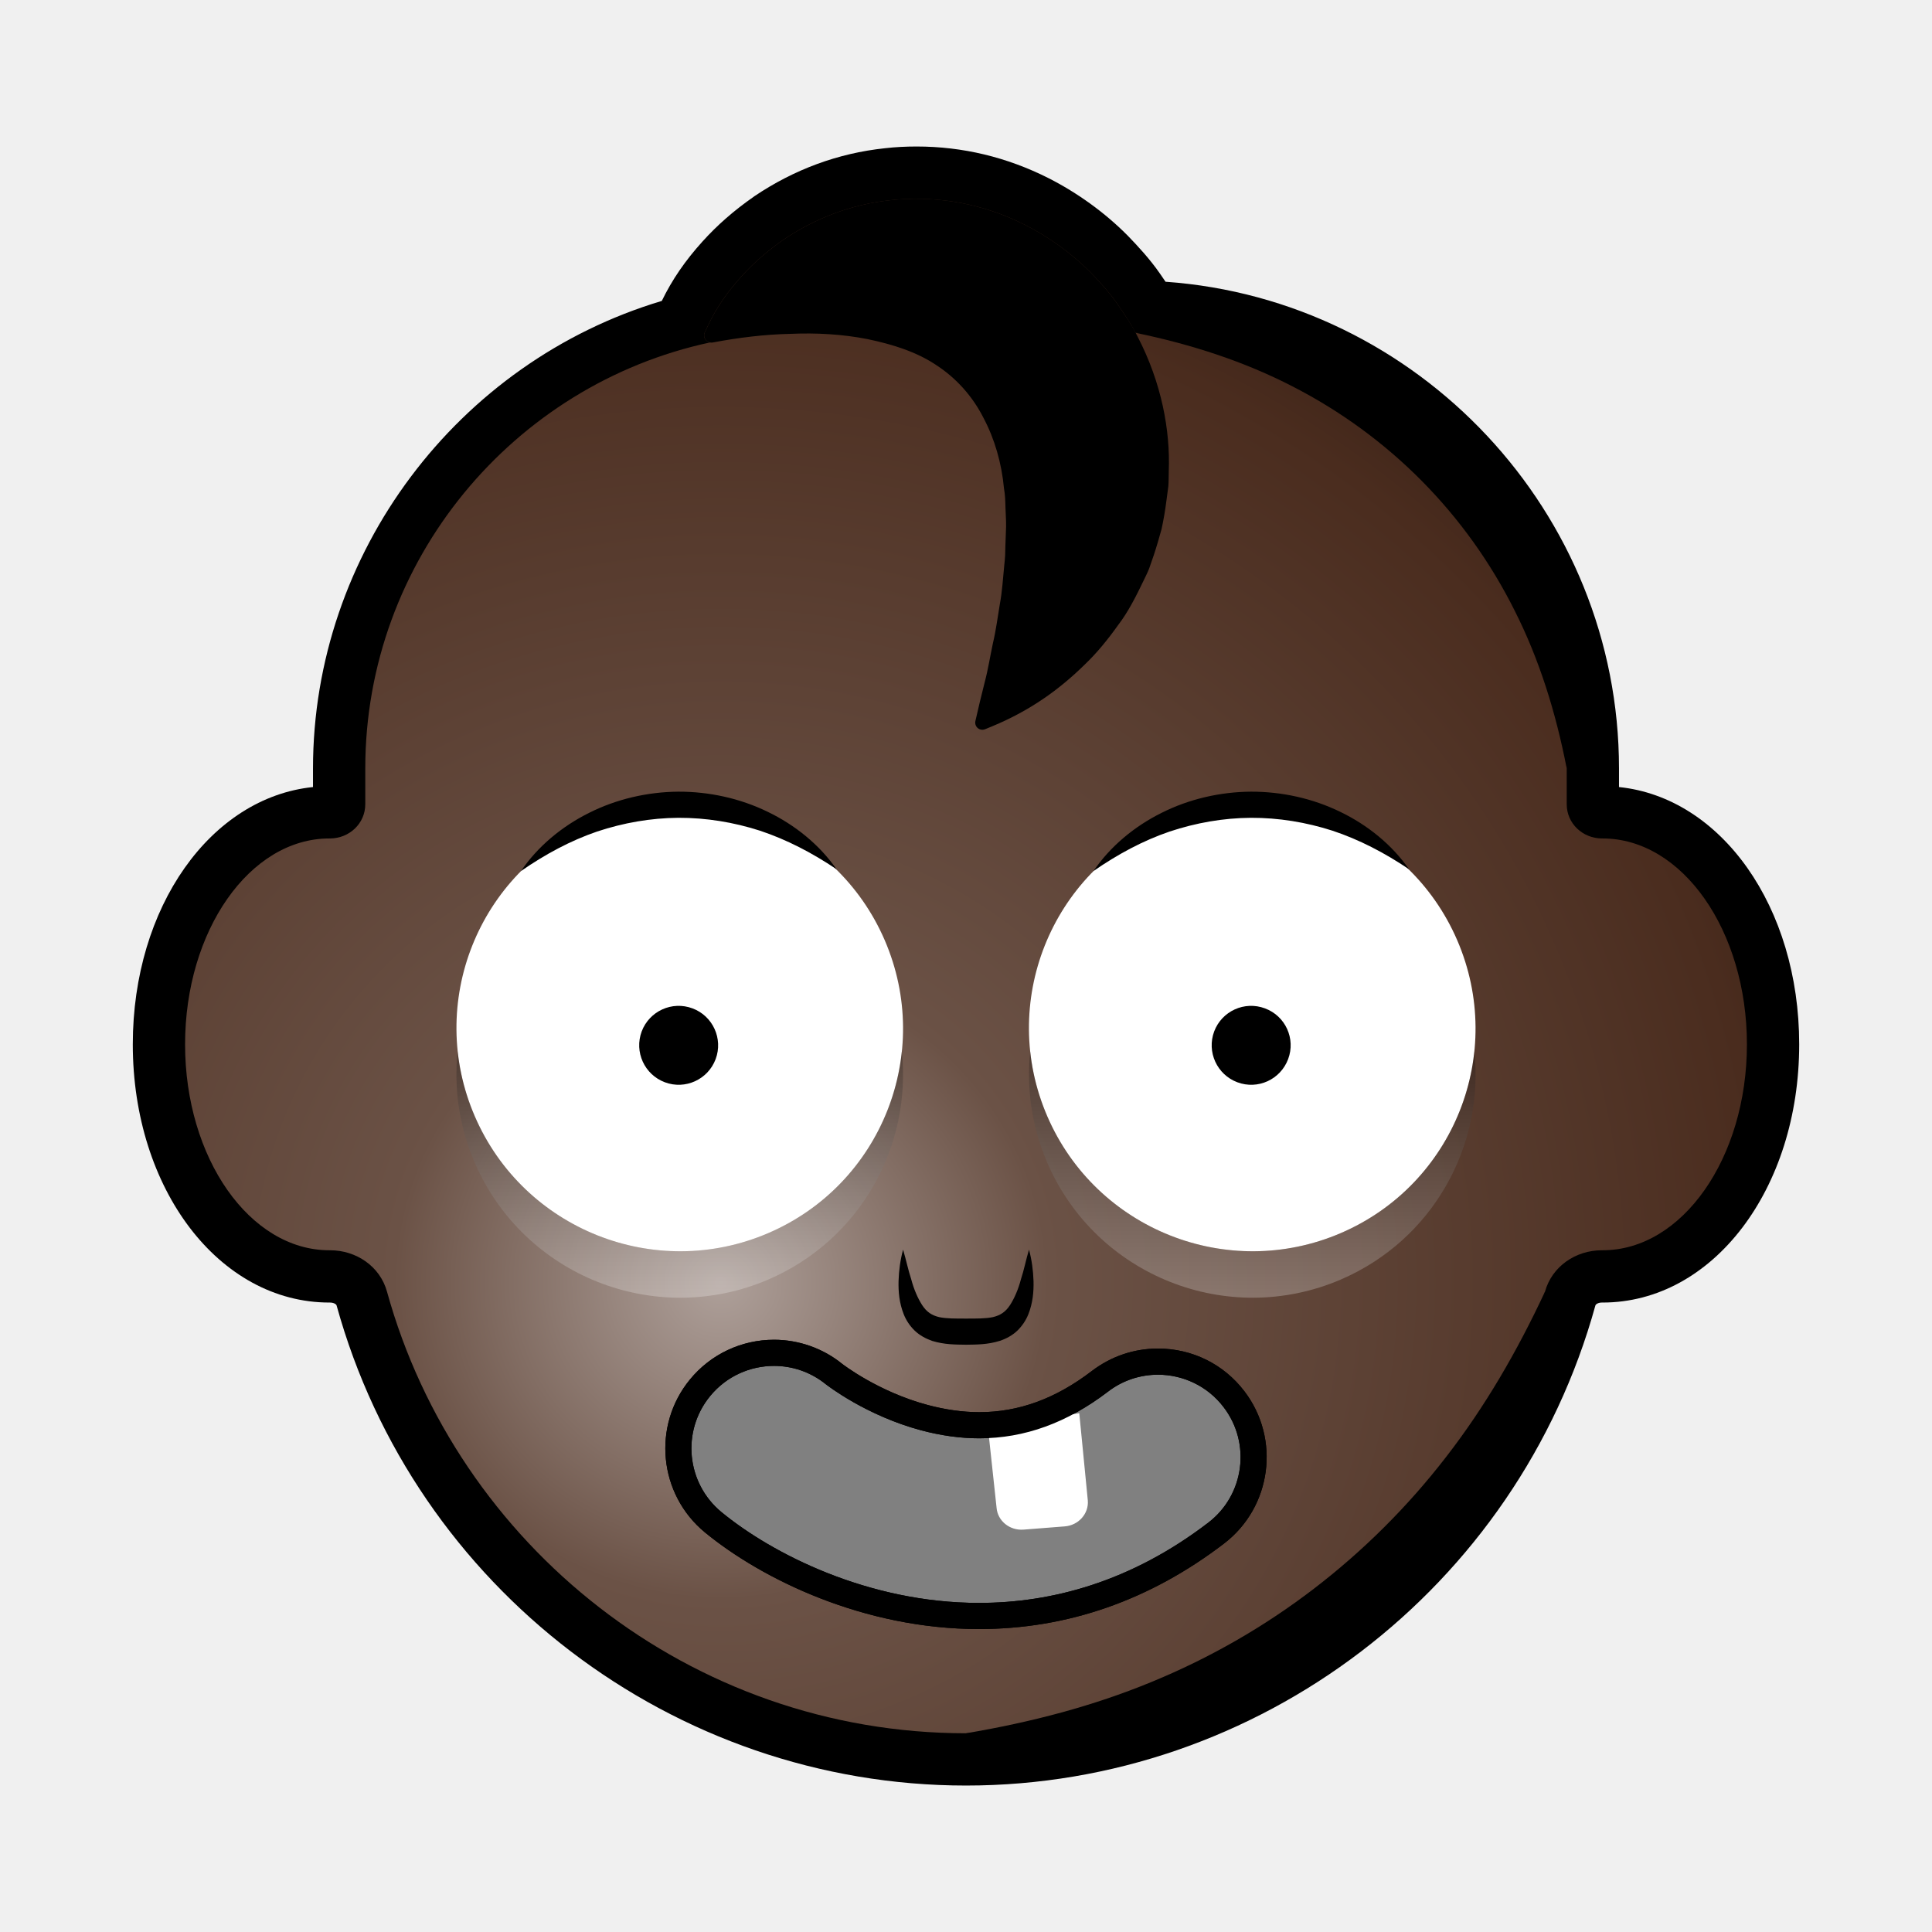
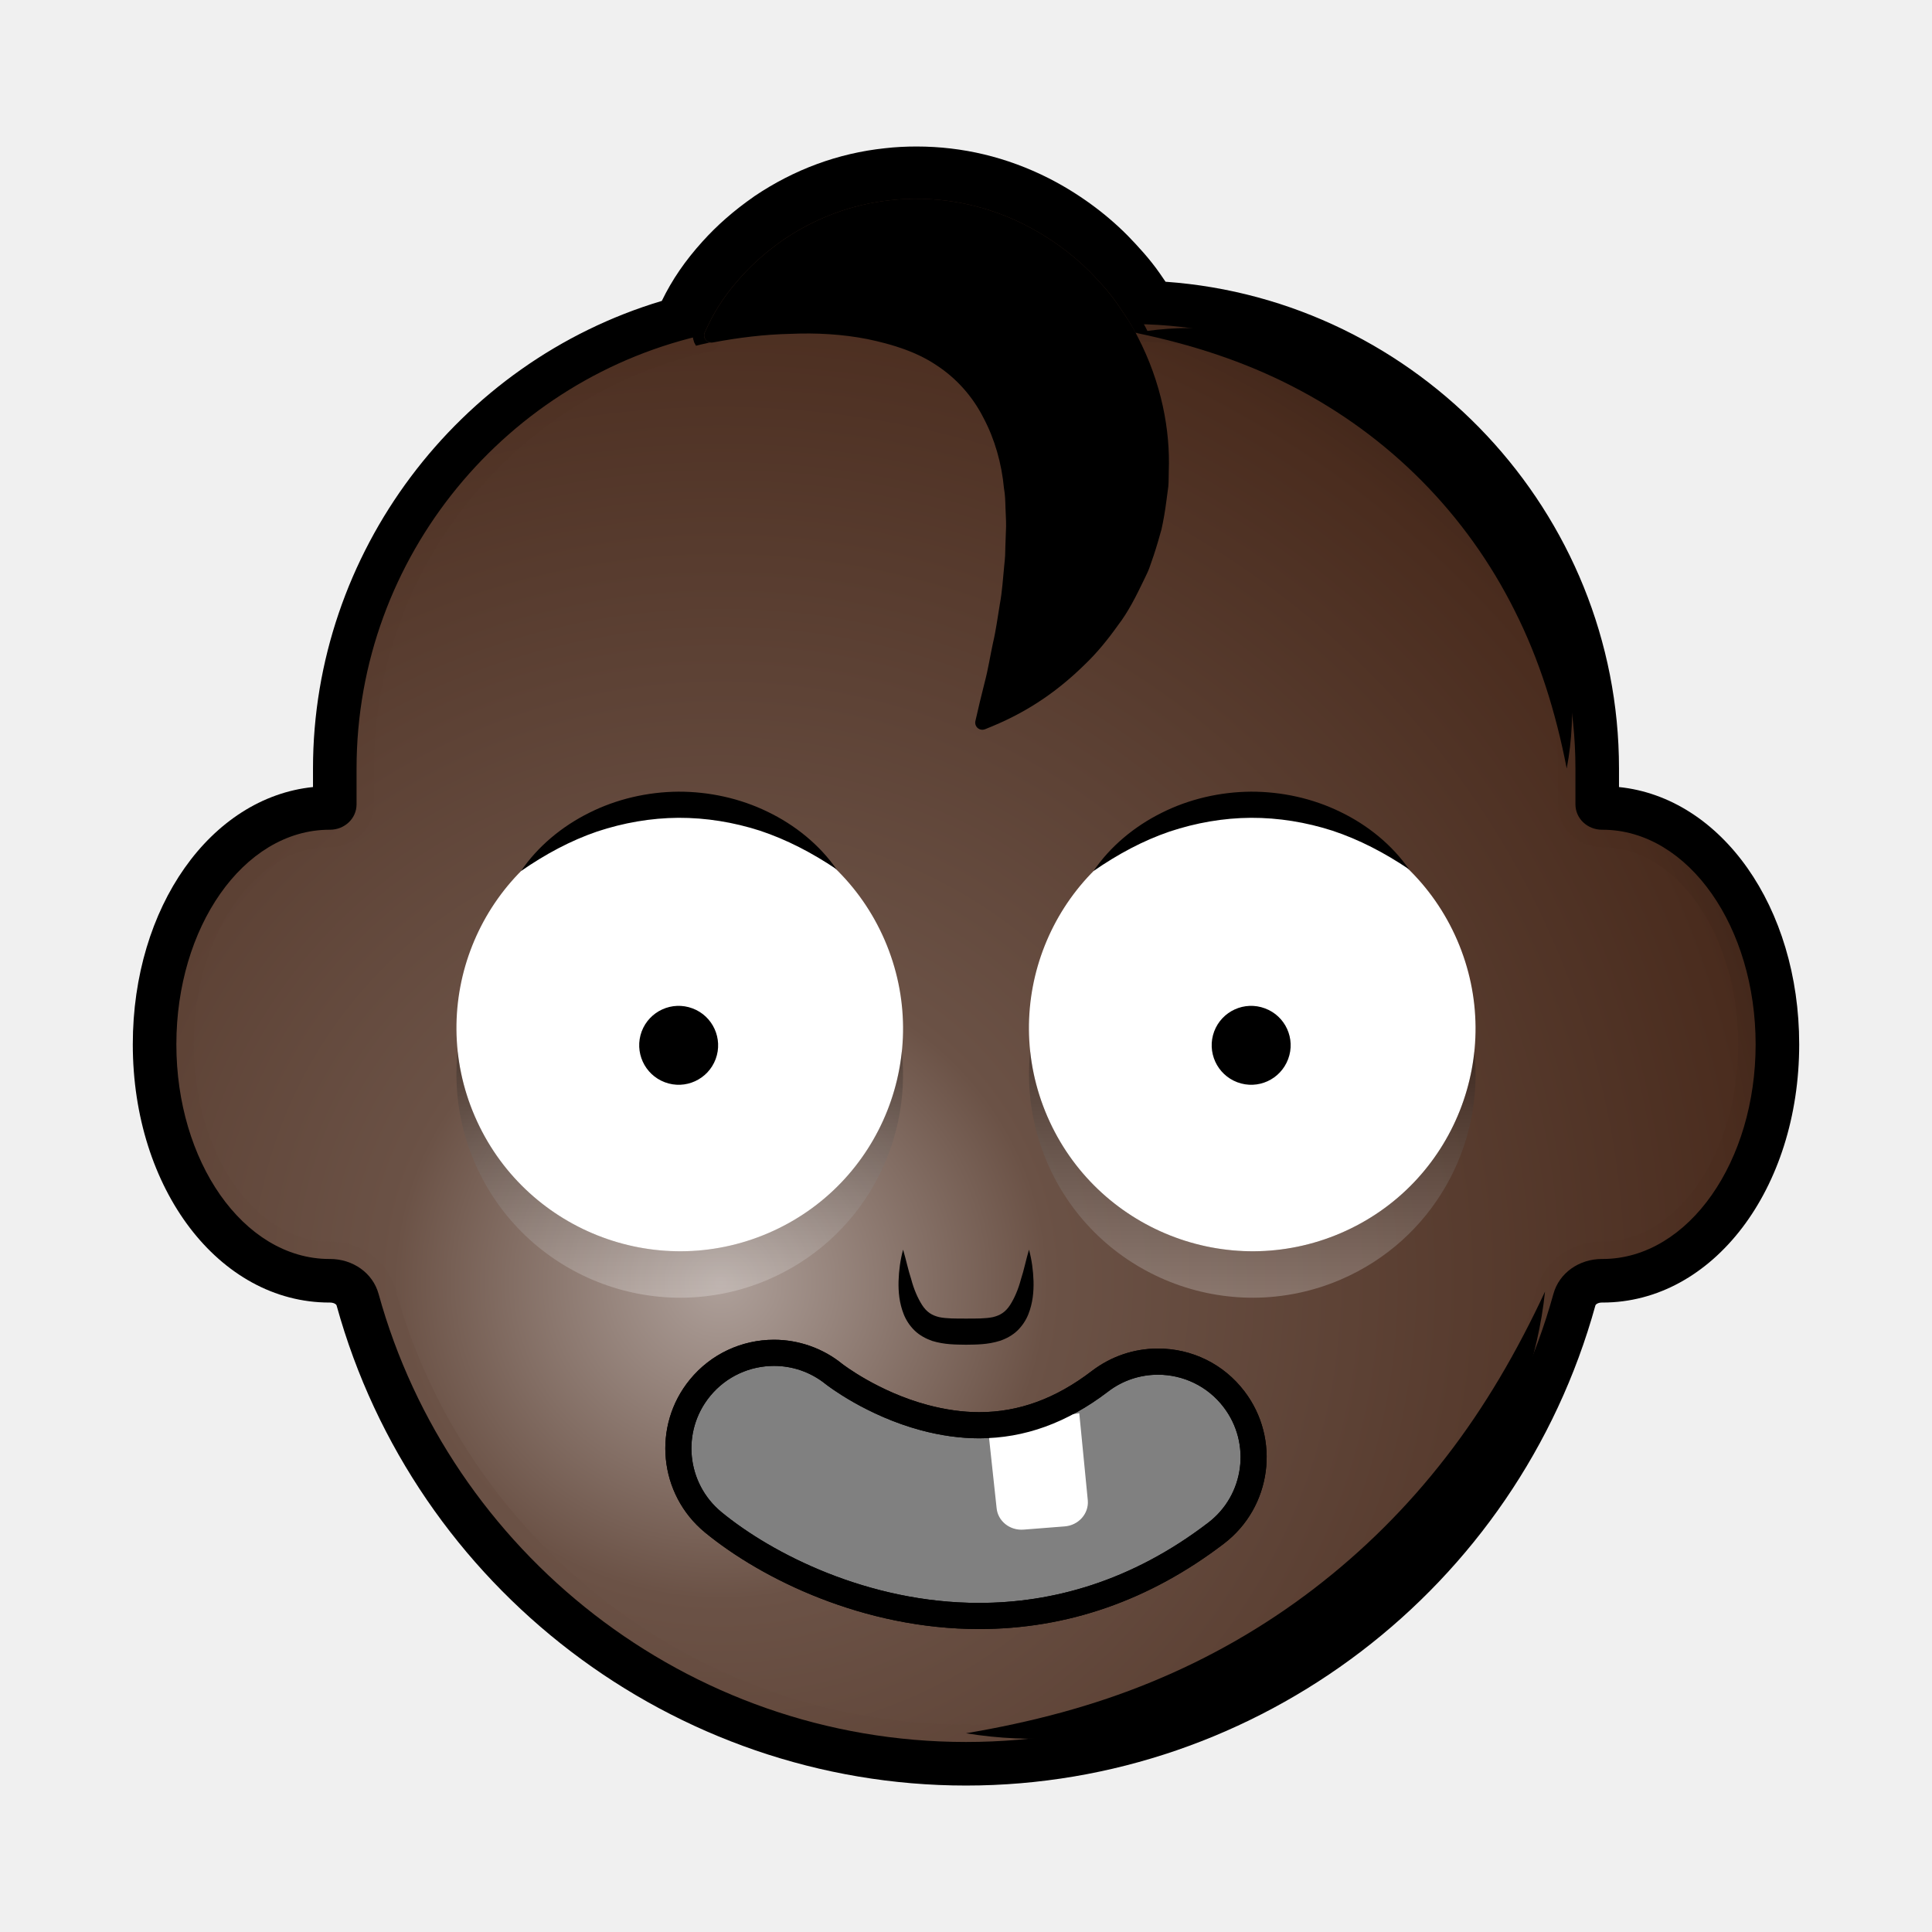
<svg xmlns="http://www.w3.org/2000/svg" data-mouthfix="0.25" viewBox="0 0 512 512" width="512" height="512">
  <defs>
    <radialGradient id="skin" cx="0.35" cy="0.3" r="0.8">
      <stop offset="0" stop-color="#aea09a" />
      <stop offset=".25" stop-color="#6b5246" />
      <stop offset=".8" stop-color="#4a2c1e" />
      <stop offset="1" stop-color="#291810" />
    </radialGradient>
    <linearGradient id="skinflat">
      <stop offset="0" stop-color="#4a2c1e" />
    </linearGradient>
    <linearGradient id="template6Artboard128_g421" x1="0.5" y1="1" x2="0.5" y2="0">
      <stop offset="0.000" stop-color="#000000" />
      <stop offset="1.000" stop-color="#ffffff" />
    </linearGradient>
    <linearGradient id="template6Artboard128_g422" x1="0.5" y1="1" x2="0.5" y2="0">
      <stop offset="0.000" stop-color="#000000" />
      <stop offset="1.000" stop-color="#ffffff" />
    </linearGradient>
  </defs>
  <g transform="translate(16 16) scale(2.4)">
    <g transform="translate(100 100) scale(0.92) translate(-100 -100)">
      <g transform="translate(0.0 1.63795) scale(1.045837 -1.045837) translate(2496.867 -7696.874)">
        <g>
          <path d="M-2401.25 7511.77 C-2433.47 7511.77 -2461.98 7533.52 -2470.59 7564.66 C-2471.01 7566.18 -2472.47 7567.20 -2474.22 7567.20 C-2485.09 7567.20 -2493.87 7579.15 -2493.87 7593.83 C-2493.87 7608.52 -2485.09 7620.46 -2474.31 7620.46 C-2473.73 7620.46 -2473.19 7620.81 -2473.19 7621.39 L-2473.19 7625.49 C-2473.19 7649.35 -2456.88 7670.42 -2434.02 7676.65 C-2433.99 7676.71 -2433.96 7676.78 -2433.93 7676.84 L-2433.58 7677.58 C-2432.50 7679.87 -2431.12 7681.90 -2429.24 7683.98 C-2427.74 7685.66 -2425.99 7687.18 -2423.90 7688.65 C-2419.70 7691.48 -2415.12 7693.17 -2410.24 7693.69 C-2409.15 7693.81 -2408.03 7693.87 -2406.92 7693.87 C-2402.12 7693.87 -2397.48 7692.76 -2393.13 7690.56 C-2390.08 7689.01 -2387.23 7686.95 -2384.89 7684.59 C-2383.76 7683.43 -2382.52 7682.10 -2381.49 7680.62 C-2380.99 7679.90 -2380.50 7679.18 -2380.03 7678.44 C-2351.91 7677.23 -2329.31 7653.82 -2329.31 7625.49 L-2329.31 7621.39 C-2329.31 7621.15 -2329.22 7620.93 -2329.04 7620.76 C-2328.84 7620.57 -2328.56 7620.46 -2328.25 7620.46 C-2317.41 7620.46 -2308.63 7608.52 -2308.63 7593.83 C-2308.63 7579.15 -2317.41 7567.20 -2328.19 7567.20 C-2330.03 7567.20 -2331.49 7566.18 -2331.91 7564.66 C-2340.52 7533.52 -2369.03 7511.77 -2401.25 7511.77 Z" fill="url(#skin)" stroke="none" stroke-width="1.0" fill-rule="evenodd" />
          <path d="M-2406.92 7690.87 C-2403.02 7690.87 -2398.74 7690.04 -2394.48 7687.88 C-2391.82 7686.53 -2389.23 7684.70 -2387.01 7682.48 C-2385.92 7681.34 -2384.83 7680.18 -2383.96 7678.92 C-2383.18 7677.79 -2382.40 7676.65 -2381.79 7675.49 C-2354.53 7675.20 -2332.31 7652.81 -2332.31 7625.49 L-2332.31 7621.39 C-2332.31 7619.17 -2330.47 7617.46 -2328.25 7617.46 C-2328.24 7617.46 -2328.24 7617.46 -2328.23 7617.46 C-2328.22 7617.46 -2328.20 7617.46 -2328.19 7617.46 C-2319.05 7617.46 -2311.63 7606.88 -2311.63 7593.83 C-2311.63 7580.78 -2319.05 7570.20 -2328.19 7570.20 C-2328.21 7570.20 -2328.23 7570.20 -2328.25 7570.20 C-2328.26 7570.20 -2328.27 7570.20 -2328.28 7570.20 C-2331.28 7570.20 -2334.00 7568.35 -2334.80 7565.46 C-2342.85 7536.33 -2369.65 7514.77 -2401.25 7514.77 C-2432.85 7514.77 -2459.65 7536.33 -2467.70 7565.46 C-2468.50 7568.35 -2471.22 7570.20 -2474.22 7570.20 C-2474.23 7570.20 -2474.24 7570.20 -2474.25 7570.20 C-2474.27 7570.20 -2474.29 7570.20 -2474.31 7570.20 C-2483.45 7570.20 -2490.87 7580.78 -2490.87 7593.83 C-2490.87 7606.88 -2483.45 7617.46 -2474.31 7617.46 C-2474.30 7617.46 -2474.28 7617.46 -2474.27 7617.46 C-2474.26 7617.46 -2474.26 7617.46 -2474.25 7617.46 C-2472.03 7617.46 -2470.19 7619.17 -2470.19 7621.39 L-2470.19 7625.49 C-2470.19 7649.41 -2453.17 7669.54 -2430.64 7674.38 C-2430.96 7674.45 -2431.22 7674.70 -2431.29 7675.04 C-2431.32 7675.23 -2431.30 7675.40 -2431.22 7675.56 L-2430.87 7676.30 C-2429.80 7678.57 -2428.48 7680.35 -2427.01 7681.97 C-2425.55 7683.60 -2423.93 7684.96 -2422.18 7686.19 C-2418.67 7688.55 -2414.59 7690.21 -2409.92 7690.71 C-2408.95 7690.82 -2407.95 7690.87 -2406.92 7690.87 M-2406.92 7696.87 L-2406.92 7696.87 C-2408.14 7696.87 -2409.37 7696.81 -2410.57 7696.67 C-2415.93 7696.10 -2420.97 7694.24 -2425.54 7691.16 L-2425.58 7691.13 L-2425.62 7691.10 C-2427.90 7689.51 -2429.81 7687.83 -2431.48 7685.98 C-2433.47 7683.78 -2434.97 7681.60 -2436.16 7679.15 C-2459.60 7672.13 -2476.19 7650.23 -2476.19 7625.49 L-2476.19 7623.36 C-2487.93 7622.15 -2496.87 7609.61 -2496.87 7593.83 C-2496.87 7577.22 -2486.96 7564.20 -2474.31 7564.20 L-2474.25 7564.20 L-2474.25 7564.20 C-2473.84 7564.20 -2473.53 7564.03 -2473.48 7563.86 C-2464.52 7531.43 -2434.81 7508.77 -2401.25 7508.77 C-2367.69 7508.77 -2337.98 7531.43 -2329.02 7563.86 C-2328.97 7564.03 -2328.66 7564.20 -2328.28 7564.20 L-2328.19 7564.20 C-2315.54 7564.20 -2305.63 7577.22 -2305.63 7593.83 C-2305.63 7609.61 -2314.57 7622.15 -2326.31 7623.36 L-2326.31 7625.49 C-2326.31 7654.91 -2349.36 7679.29 -2378.35 7681.35 C-2378.58 7681.68 -2378.81 7682.01 -2379.03 7682.34 C-2380.18 7683.99 -2381.52 7685.43 -2382.69 7686.64 L-2382.73 7686.68 L-2382.76 7686.71 C-2385.33 7689.29 -2388.44 7691.54 -2391.76 7693.23 C-2396.55 7695.65 -2401.64 7696.87 -2406.92 7696.87 L-2406.92 7696.87 L-2406.92 7696.87 Z" fill="#000000" stroke="none" stroke-width="1.0" fill-rule="evenodd" />
+           <path data-qcfix="outline-thin" d="M-2406.92 7690.87 C-2403.02 7690.87 -2398.74 7690.04 -2394.48 7687.88 C-2391.82 7686.53 -2389.23 7684.70 -2387.01 7682.48 C-2385.92 7681.34 -2384.83 7680.18 -2383.96 7678.92 C-2383.18 7677.79 -2382.40 7676.65 -2381.79 7675.49 C-2354.53 7675.20 -2332.31 7652.81 -2332.31 7625.49 L-2332.31 7621.39 C-2332.31 7619.17 -2330.47 7617.46 -2328.25 7617.46 C-2328.24 7617.46 -2328.24 7617.46 -2328.23 7617.46 C-2328.22 7617.46 -2328.20 7617.46 -2328.19 7617.46 C-2319.05 7617.46 -2311.63 7606.88 -2311.63 7593.83 C-2311.63 7580.78 -2319.05 7570.20 -2328.19 7570.20 C-2328.21 7570.20 -2328.23 7570.20 -2328.25 7570.20 C-2328.26 7570.20 -2328.27 7570.20 -2328.28 7570.20 C-2331.28 7570.20 -2334.00 7568.35 -2334.80 7565.46 C-2342.85 7536.33 -2369.65 7514.77 -2401.25 7514.77 C-2432.85 7514.77 -2459.65 7536.33 -2467.70 7565.46 C-2468.50 7568.35 -2471.22 7570.20 -2474.22 7570.20 C-2474.23 7570.20 -2474.24 7570.20 -2474.25 7570.20 C-2474.27 7570.20 -2474.29 7570.20 -2474.31 7570.20 C-2483.45 7570.20 -2490.87 7580.78 -2490.87 7593.83 C-2490.87 7606.88 -2483.45 7617.46 -2474.31 7617.46 C-2474.30 7617.46 -2474.28 7617.46 -2474.27 7617.46 C-2474.26 7617.46 -2474.26 7617.46 -2474.25 7617.46 C-2472.03 7617.46 -2470.19 7619.17 -2470.19 7621.39 L-2470.19 7625.49 C-2470.19 7649.41 -2453.17 7669.54 -2430.64 7674.38 C-2430.96 7674.45 -2431.22 7674.70 -2431.29 7675.04 C-2431.32 7675.23 -2431.30 7675.40 -2431.22 7675.56 L-2430.87 7676.30 C-2429.80 7678.57 -2428.48 7680.35 -2427.01 7681.97 C-2425.55 7683.60 -2423.93 7684.96 -2422.18 7686.19 C-2418.67 7688.55 -2414.59 7690.21 -2409.92 7690.71 C-2408.95 7690.82 -2407.95 7690.87 -2406.92 7690.87" fill="none" stroke="url(#skin)" stroke-width="2.0" stroke-linejoin="round" />
+           <clipPath id="qcfix-ring-1f476-1f3ff">
+             <path d="M-2406.92 7690.87 C-2403.02 7690.87 -2398.74 7690.04 -2394.48 7687.88 C-2391.82 7686.53 -2389.23 7684.70 -2387.01 7682.48 C-2385.92 7681.34 -2384.83 7680.18 -2383.96 7678.92 C-2383.18 7677.79 -2382.40 7676.65 -2381.79 7675.49 C-2354.53 7675.20 -2332.31 7652.81 -2332.31 7625.49 L-2332.31 7621.39 C-2332.31 7619.17 -2330.47 7617.46 -2328.25 7617.46 C-2328.24 7617.46 -2328.24 7617.46 -2328.23 7617.46 C-2328.22 7617.46 -2328.20 7617.46 -2328.19 7617.46 C-2319.05 7617.46 -2311.63 7606.88 -2311.63 7593.83 C-2311.63 7580.78 -2319.05 7570.20 -2328.19 7570.20 C-2328.21 7570.20 -2328.23 7570.20 -2328.25 7570.20 C-2328.26 7570.20 -2328.27 7570.20 -2328.28 7570.20 C-2331.28 7570.20 -2334.00 7568.35 -2334.80 7565.46 C-2342.85 7536.33 -2369.65 7514.77 -2401.25 7514.77 C-2432.85 7514.77 -2459.65 7536.33 -2467.70 7565.46 C-2468.50 7568.35 -2471.22 7570.20 -2474.22 7570.20 C-2474.23 7570.20 -2474.24 7570.20 -2474.25 7570.20 C-2474.27 7570.20 -2474.29 7570.20 -2474.31 7570.20 C-2483.45 7570.20 -2490.87 7580.78 -2490.87 7593.83 C-2490.87 7606.88 -2483.45 7617.46 -2474.31 7617.46 C-2474.30 7617.46 -2474.28 7617.46 -2474.27 7617.46 C-2474.26 7617.46 -2474.26 7617.46 -2474.25 7617.46 C-2472.03 7617.46 -2470.19 7619.17 -2470.19 7621.39 L-2470.19 7625.49 C-2470.19 7649.41 -2453.17 7669.54 -2430.64 7674.38 C-2430.96 7674.45 -2431.22 7674.70 -2431.29 7675.04 C-2431.32 7675.23 -2431.30 7675.40 -2431.22 7675.56 L-2430.87 7676.30 C-2429.80 7678.57 -2428.48 7680.35 -2427.01 7681.97 C-2425.55 7683.60 -2423.93 7684.96 -2422.18 7686.19 C-2418.67 7688.55 -2414.59 7690.21 -2409.92 7690.71 C-2408.95 7690.82 -2407.95 7690.87 -2406.92 7690.87 M-2406.92 7696.87 L-2406.92 7696.87 C-2408.14 7696.87 -2409.37 7696.81 -2410.57 7696.67 C-2415.93 7696.10 -2420.97 7694.24 -2425.54 7691.16 L-2425.58 7691.13 L-2425.62 7691.10 C-2427.90 7689.51 -2429.81 7687.83 -2431.48 7685.98 C-2433.47 7683.78 -2434.97 7681.60 -2436.16 7679.15 C-2459.60 7672.13 -2476.19 7650.23 -2476.19 7625.49 L-2476.19 7623.36 C-2487.93 7622.15 -2496.87 7609.61 -2496.87 7593.83 C-2496.87 7577.22 -2486.96 7564.20 -2474.31 7564.20 L-2474.25 7564.20 L-2474.25 7564.20 C-2473.84 7564.20 -2473.53 7564.03 -2473.48 7563.86 C-2464.52 7531.43 -2434.81 7508.77 -2401.25 7508.77 C-2367.69 7508.77 -2337.98 7531.43 -2329.02 7563.86 C-2328.97 7564.03 -2328.66 7564.20 -2328.28 7564.20 L-2328.19 7564.20 C-2315.54 7564.20 -2305.63 7577.22 -2305.63 7593.83 C-2305.63 7609.61 -2314.57 7622.15 -2326.31 7623.36 L-2326.31 7625.49 C-2326.31 7654.91 -2349.36 7679.29 -2378.35 7681.35 C-2378.58 7681.68 -2378.81 7682.01 -2379.03 7682.34 C-2380.18 7683.99 -2381.52 7685.43 -2382.69 7686.64 L-2382.73 7686.68 L-2382.76 7686.71 C-2385.33 7689.29 -2388.44 7691.54 -2391.76 7693.23 C-2396.55 7695.65 -2401.64 7696.87 -2406.92 7696.87 L-2406.92 7696.87 L-2406.92 7696.87 Z" clip-rule="evenodd" />
+           </clipPath>
+           <path data-qcfix="hair-join" d="M-2430.87 7676.30 C-2429.80 7678.57 -2428.48 7680.35 -2427.01 7681.97 C-2425.55 7683.60 -2423.93 7684.96 -2422.18 7686.19 C-2418.67 7688.55 -2414.59 7690.21 -2409.92 7690.71 C-2405.27 7691.22 -2399.86 7690.60 -2394.48 7687.88 C-2391.82 7686.53 -2389.23 7684.70 -2387.01 7682.48 C-2385.92 7681.34 -2384.83 7680.18 -2383.96 7678.92 C-2383.08 7677.65 -2382.18 7676.35 -2381.55 7675.04 C-2378.79 7669.72 -2377.80 7664.25 -2377.98 7659.63 C-2378.00 7659.04 -2377.98 7658.42 -2378.03 7657.87 L-2378.25 7656.21 C-2378.39 7655.11 -2378.58 7653.99 -2378.81 7652.95 C-2379.09 7651.94 -2379.38 7650.93 -2379.71 7649.94 L-2380.22 7648.47 C-2380.40 7647.99 -2380.64 7647.54 -2380.85 7647.09 C-2381.72 7645.28 -2382.62 7643.47 -2383.82 7641.91 C-2384.96 7640.31 -2386.22 7638.75 -2387.66 7637.38 C-2390.53 7634.57 -2393.85 7632.15 -2398.27 7630.32 L-2399.05 7630.00 C-2399.47 7629.82 -2399.96 7630.02 -2400.13 7630.44 C-2400.20 7630.61 -2400.21 7630.78 -2400.17 7630.94 C-2399.83 7632.44 -2399.48 7633.92 -2399.10 7635.40 C-2398.71 7636.87 -2398.48 7638.38 -2398.16 7639.87 C-2397.81 7641.34 -2397.62 7642.84 -2397.37 7644.33 C-2397.09 7645.82 -2397.01 7647.31 -2396.86 7648.80 C-2396.82 7649.17 -2396.78 7649.55 -2396.76 7649.92 L-2396.73 7651.03 L-2396.65 7653.25 C-2396.64 7653.99 -2396.70 7654.72 -2396.72 7655.45 C-2396.74 7656.19 -2396.76 7656.92 -2396.89 7657.63 C-2397.16 7660.53 -2397.96 7663.31 -2399.25 7665.74 C-2400.50 7668.20 -2402.35 7670.28 -2404.67 7671.79 C-2406.97 7673.33 -2409.74 7674.18 -2412.57 7674.77 C-2415.42 7675.33 -2418.40 7675.50 -2421.38 7675.37 C-2424.36 7675.31 -2427.40 7674.93 -2430.31 7674.38 C-2430.76 7674.29 -2431.20 7674.59 -2431.29 7675.04 C-2431.32 7675.23 -2431.30 7675.40 -2431.22 7675.56 L-2430.87 7676.30 Z" fill="none" stroke="#000000" stroke-width="2.60" clip-path="url(#qcfix-ring-1f476-1f3ff)" />
        </g>
        <g>
          <path d="M-2430.87 7676.30 C-2429.80 7678.57 -2428.48 7680.35 -2427.01 7681.97 C-2425.55 7683.60 -2423.93 7684.96 -2422.18 7686.19 C-2418.67 7688.55 -2414.59 7690.21 -2409.92 7690.71 C-2405.27 7691.22 -2399.86 7690.60 -2394.48 7687.88 C-2391.82 7686.53 -2389.23 7684.70 -2387.01 7682.48 C-2385.92 7681.34 -2384.83 7680.18 -2383.96 7678.92 C-2383.08 7677.65 -2382.18 7676.35 -2381.55 7675.04 C-2378.79 7669.72 -2377.80 7664.25 -2377.98 7659.63 C-2378.00 7659.04 -2377.98 7658.42 -2378.03 7657.87 L-2378.25 7656.21 C-2378.39 7655.11 -2378.58 7653.99 -2378.81 7652.95 C-2379.09 7651.94 -2379.38 7650.93 -2379.71 7649.94 L-2380.22 7648.47 C-2380.40 7647.99 -2380.64 7647.54 -2380.85 7647.09 C-2381.72 7645.28 -2382.62 7643.47 -2383.82 7641.91 C-2384.96 7640.31 -2386.22 7638.75 -2387.66 7637.38 C-2390.53 7634.57 -2393.85 7632.15 -2398.27 7630.32 L-2399.05 7630.00 C-2399.47 7629.82 -2399.96 7630.02 -2400.13 7630.44 C-2400.20 7630.61 -2400.21 7630.78 -2400.17 7630.94 C-2399.83 7632.44 -2399.48 7633.92 -2399.10 7635.40 C-2398.71 7636.87 -2398.48 7638.38 -2398.16 7639.87 C-2397.81 7641.34 -2397.62 7642.84 -2397.37 7644.33 C-2397.09 7645.82 -2397.01 7647.31 -2396.86 7648.80 C-2396.82 7649.17 -2396.78 7649.55 -2396.76 7649.92 L-2396.73 7651.03 L-2396.65 7653.25 C-2396.64 7653.99 -2396.70 7654.72 -2396.72 7655.45 C-2396.74 7656.19 -2396.76 7656.92 -2396.89 7657.63 C-2397.16 7660.53 -2397.96 7663.31 -2399.25 7665.74 C-2400.50 7668.20 -2402.35 7670.28 -2404.67 7671.79 C-2406.97 7673.33 -2409.74 7674.18 -2412.57 7674.77 C-2415.42 7675.33 -2418.40 7675.50 -2421.38 7675.37 C-2424.36 7675.31 -2427.40 7674.93 -2430.31 7674.38 C-2430.76 7674.29 -2431.20 7674.59 -2431.29 7675.04 C-2431.32 7675.23 -2431.30 7675.40 -2431.22 7675.56 L-2430.87 7676.30 Z" fill="#000000" stroke="none" stroke-width="1.0" fill-rule="evenodd" />
        </g>
        <g>
          <path d="M-2332.31 7625.49 C-2333.57 7631.98 -2335.47 7638.03 -2338.27 7643.58 C-2341.04 7649.13 -2344.65 7654.16 -2348.95 7658.50 C-2353.25 7662.84 -2358.24 7666.50 -2363.76 7669.33 C-2369.28 7672.18 -2375.31 7674.15 -2381.79 7675.49 C-2375.27 7676.66 -2368.34 7675.92 -2361.91 7673.67 C-2355.47 7671.41 -2349.52 7667.62 -2344.68 7662.72 C-2339.84 7657.83 -2336.11 7651.84 -2333.92 7645.38 C-2331.74 7638.93 -2331.07 7631.99 -2332.31 7625.49 Z" fill="#000000" stroke="none" stroke-width="1.0" fill-rule="evenodd" />
        </g>
        <g>
          <path d="M-2401.25 7514.77 C-2393.78 7516.03 -2386.67 7517.89 -2379.98 7520.65 C-2373.28 7523.40 -2367.03 7526.99 -2361.35 7531.34 C-2355.67 7535.69 -2350.55 7540.78 -2346.13 7546.51 C-2341.69 7552.24 -2338.00 7558.59 -2334.80 7565.46 C-2335.59 7557.91 -2338.27 7550.51 -2342.23 7543.86 C-2346.20 7537.22 -2351.50 7531.30 -2357.70 7526.57 C-2363.89 7521.84 -2370.99 7518.27 -2378.46 7516.20 C-2385.92 7514.14 -2393.76 7513.54 -2401.25 7514.77 Z" fill="#000000" stroke="none" stroke-width="1.0" fill-rule="evenodd" />
        </g>
        <g>
          <g>
            <g>
              <g>
                <g>
                  <g>
                    <path d="M-2444.26 7619.19 C-2431.27 7624.77 -2416.19 7618.77 -2410.58 7605.79 C-2404.97 7592.80 -2410.95 7577.75 -2423.94 7572.17 C-2436.93 7566.59 -2452.01 7572.59 -2457.62 7585.57 C-2463.23 7598.55 -2457.25 7613.61 -2444.26 7619.19 Z" fill="#ffffff" stroke="none" stroke-width="1.0" fill-rule="evenodd" />
                  </g>
                  <g>
                    <path d="M-2452.32 7613.72 C-2450.40 7616.54 -2447.64 7618.84 -2444.50 7620.40 C-2441.36 7621.98 -2437.81 7622.80 -2434.27 7622.83 C-2430.72 7622.84 -2427.17 7622.06 -2424.01 7620.52 C-2420.85 7619.00 -2418.06 7616.73 -2416.11 7613.93 C-2418.94 7615.83 -2421.85 7617.34 -2424.89 7618.35 C-2427.94 7619.33 -2431.09 7619.84 -2434.25 7619.83 C-2437.41 7619.81 -2440.56 7619.26 -2443.60 7618.25 C-2446.63 7617.21 -2449.52 7615.66 -2452.32 7613.72 Z" fill="#000000" stroke="none" stroke-width="1.0" fill-rule="evenodd" />
                  </g>
                  <g>
                    <path fill-opacity="0.25" d="M-2423.94 7572.17 C-2436.93 7566.59 -2452.01 7572.59 -2457.62 7585.57 C-2458.68 7588.00 -2459.32 7590.51 -2459.59 7593.02 C-2460.03 7588.80 -2459.43 7584.41 -2457.62 7580.24 C-2452.01 7567.26 -2436.93 7561.26 -2423.94 7566.84 C-2413.39 7571.38 -2407.46 7582.16 -2408.62 7593.01 C-2409.54 7584.11 -2415.13 7575.96 -2423.94 7572.17 Z" fill="url(#template6Artboard128_g421)" stroke="none" stroke-width="1.0" fill-rule="evenodd" />
                  </g>
                  <path d="M-2429.98 7592.14 C-2430.86 7589.79 -2433.47 7588.60 -2435.81 7589.48 C-2438.15 7590.36 -2439.34 7592.96 -2438.47 7595.31 C-2437.59 7597.65 -2434.98 7598.84 -2432.64 7597.96 C-2430.30 7597.09 -2429.11 7594.48 -2429.98 7592.14 Z" fill="#000000" stroke="none" stroke-width="1.0" fill-rule="evenodd" />
                </g>
              </g>
            </g>
          </g>
          <g>
            <g>
              <g>
                <g>
                  <g>
                    <path d="M-2378.56 7619.19 C-2365.57 7624.77 -2350.49 7618.77 -2344.88 7605.79 C-2339.27 7592.80 -2345.25 7577.75 -2358.24 7572.17 C-2371.23 7566.59 -2386.31 7572.59 -2391.92 7585.57 C-2397.53 7598.55 -2391.55 7613.61 -2378.56 7619.19 Z" fill="#ffffff" stroke="none" stroke-width="1.0" fill-rule="evenodd" />
                  </g>
                  <g>
                    <path d="M-2386.62 7613.72 C-2384.70 7616.54 -2381.94 7618.84 -2378.80 7620.40 C-2375.66 7621.98 -2372.11 7622.80 -2368.57 7622.83 C-2365.02 7622.84 -2361.47 7622.06 -2358.31 7620.52 C-2355.15 7619.00 -2352.36 7616.73 -2350.41 7613.93 C-2353.24 7615.83 -2356.14 7617.34 -2359.19 7618.35 C-2362.24 7619.33 -2365.39 7619.84 -2368.55 7619.83 C-2371.71 7619.81 -2374.85 7619.26 -2377.89 7618.25 C-2380.93 7617.21 -2383.82 7615.66 -2386.62 7613.72 Z" fill="#000000" stroke="none" stroke-width="1.0" fill-rule="evenodd" />
                  </g>
                  <g>
                    <path fill-opacity="0.25" d="M-2358.24 7572.17 C-2371.23 7566.59 -2386.31 7572.59 -2391.92 7585.57 C-2392.97 7588.00 -2393.62 7590.51 -2393.88 7593.02 C-2394.32 7588.80 -2393.72 7584.41 -2391.92 7580.24 C-2386.31 7567.26 -2371.23 7561.26 -2358.24 7566.84 C-2347.68 7571.38 -2341.76 7582.16 -2342.91 7593.01 C-2343.84 7584.11 -2349.42 7575.96 -2358.24 7572.17 Z" fill="url(#template6Artboard128_g422)" stroke="none" stroke-width="1.0" fill-rule="evenodd" />
                  </g>
                  <path d="M-2364.28 7592.14 C-2365.16 7589.79 -2367.76 7588.60 -2370.11 7589.48 C-2372.45 7590.36 -2373.64 7592.96 -2372.77 7595.31 C-2371.89 7597.65 -2369.28 7598.84 -2366.94 7597.96 C-2364.59 7597.09 -2363.40 7594.48 -2364.28 7592.14 Z" fill="#000000" stroke="none" stroke-width="1.0" fill-rule="evenodd" />
                </g>
              </g>
            </g>
          </g>
        </g>
        <g>
          <g>
            <g>
              <g>
                <g>
                  <path d="M-2399.76 7528.23 C-2412.59 7528.23 -2423.93 7533.78 -2430.25 7538.98 C-2432.52 7540.84 -2433.92 7543.47 -2434.21 7546.39 C-2434.49 7549.30 -2433.63 7552.16 -2431.77 7554.42 C-2429.68 7556.97 -2426.58 7558.43 -2423.28 7558.43 C-2420.78 7558.43 -2418.33 7557.56 -2416.38 7555.98 C-2416.22 7555.85 -2412.03 7552.60 -2406.02 7550.99 C-2403.86 7550.41 -2401.74 7550.12 -2399.72 7550.12 C-2394.84 7550.12 -2390.31 7551.77 -2385.87 7555.17 C-2383.94 7556.64 -2381.64 7557.42 -2379.22 7557.42 C-2375.77 7557.42 -2372.59 7555.85 -2370.50 7553.11 C-2366.82 7548.31 -2367.74 7541.41 -2372.55 7537.73 C-2380.80 7531.43 -2389.95 7528.23 -2399.76 7528.23 Z" fill="#808080" stroke="none" stroke-width="1.0" fill-rule="evenodd" />
                  <path d="M-2423.28 7556.93 C-2421.19 7556.93 -2419.08 7556.24 -2417.32 7554.81 C-2417.15 7554.68 -2412.71 7551.23 -2406.41 7549.54 C-2404.11 7548.93 -2401.89 7548.62 -2399.72 7548.62 C-2394.52 7548.62 -2389.64 7550.40 -2384.96 7553.97 C-2383.25 7555.29 -2381.22 7555.92 -2379.22 7555.92 C-2376.37 7555.92 -2373.55 7554.64 -2371.69 7552.20 C-2368.51 7548.05 -2369.30 7542.10 -2373.46 7538.93 C-2382.29 7532.17 -2391.39 7529.73 -2399.76 7529.73 C-2412.49 7529.73 -2423.52 7535.39 -2429.30 7540.14 C-2433.34 7543.46 -2433.93 7549.43 -2430.61 7553.47 C-2428.74 7555.75 -2426.02 7556.93 -2423.28 7556.93 M-2423.28 7559.93 C-2427.03 7559.93 -2430.55 7558.27 -2432.93 7555.37 C-2437.29 7550.06 -2436.52 7542.19 -2431.21 7537.82 C-2424.68 7532.46 -2412.99 7526.73 -2399.76 7526.73 C-2389.61 7526.73 -2380.15 7530.03 -2371.64 7536.54 C-2366.17 7540.72 -2365.13 7548.56 -2369.30 7554.02 C-2371.68 7557.14 -2375.30 7558.92 -2379.22 7558.92 C-2381.97 7558.92 -2384.59 7558.03 -2386.79 7556.36 C-2390.95 7553.17 -2395.19 7551.62 -2399.72 7551.62 C-2401.61 7551.62 -2403.60 7551.90 -2405.63 7552.44 C-2411.34 7553.96 -2415.43 7557.14 -2415.47 7557.17 C-2417.65 7558.94 -2420.44 7559.93 -2423.28 7559.93 L-2423.28 7559.93 Z" fill="#000000" stroke="none" stroke-width="1.0" fill-rule="evenodd" />
                </g>
                <g>
                  <path d="M-2389.93 7538.51 L-2394.65 7538.14 C-2396.23 7538.02 -2397.61 7539.13 -2397.74 7540.64 L-2398.74 7549.93 L-2388.25 7551.50 L-2387.27 7541.48 C-2387.15 7539.96 -2388.34 7538.63 -2389.93 7538.51 Z" fill="#ffffff" stroke="none" stroke-width="1.0" fill-rule="evenodd" />
                </g>
                <g>
                  <path d="M-2423.28 7556.93 C-2421.19 7556.93 -2419.08 7556.24 -2417.32 7554.81 C-2417.15 7554.68 -2412.71 7551.23 -2406.41 7549.54 C-2404.11 7548.93 -2401.89 7548.62 -2399.72 7548.62 C-2394.52 7548.62 -2389.64 7550.40 -2384.96 7553.97 C-2383.25 7555.29 -2381.22 7555.92 -2379.22 7555.92 C-2376.37 7555.92 -2373.55 7554.64 -2371.69 7552.20 C-2368.51 7548.05 -2369.30 7542.10 -2373.46 7538.93 C-2382.29 7532.17 -2391.39 7529.73 -2399.76 7529.73 C-2412.49 7529.73 -2423.52 7535.39 -2429.30 7540.14 C-2433.34 7543.46 -2433.93 7549.43 -2430.61 7553.47 C-2428.74 7555.75 -2426.02 7556.93 -2423.28 7556.93 M-2423.28 7559.93 C-2427.03 7559.93 -2430.55 7558.27 -2432.93 7555.37 C-2437.29 7550.06 -2436.52 7542.19 -2431.21 7537.82 C-2424.68 7532.46 -2412.99 7526.73 -2399.76 7526.73 C-2389.61 7526.73 -2380.15 7530.03 -2371.64 7536.54 C-2366.17 7540.72 -2365.13 7548.56 -2369.30 7554.02 C-2371.68 7557.14 -2375.30 7558.92 -2379.22 7558.92 C-2381.97 7558.92 -2384.59 7558.03 -2386.79 7556.36 C-2390.95 7553.17 -2395.19 7551.62 -2399.72 7551.62 C-2401.61 7551.62 -2403.60 7551.90 -2405.63 7552.44 C-2411.34 7553.96 -2415.43 7557.14 -2415.47 7557.17 C-2417.65 7558.94 -2420.44 7559.93 -2423.28 7559.93 L-2423.28 7559.93 Z" fill="#000000" stroke="none" stroke-width="1.0" fill-rule="evenodd" />
                </g>
              </g>
            </g>
            <g>
              <path d="M-2394.02 7570.27 C-2393.70 7569.09 -2393.54 7567.90 -2393.50 7566.66 C-2393.47 7565.44 -2393.58 7564.15 -2394.10 7562.84 C-2394.36 7562.19 -2394.78 7561.54 -2395.34 7560.99 C-2395.92 7560.43 -2396.64 7560.05 -2397.35 7559.81 C-2398.78 7559.36 -2400.07 7559.38 -2401.24 7559.36 C-2402.42 7559.38 -2403.71 7559.36 -2405.14 7559.80 C-2405.85 7560.05 -2406.57 7560.43 -2407.14 7560.98 C-2407.71 7561.53 -2408.13 7562.19 -2408.39 7562.84 C-2408.91 7564.15 -2409.02 7565.43 -2408.99 7566.66 C-2408.95 7567.90 -2408.79 7569.09 -2408.47 7570.27 C-2408.12 7569.10 -2407.89 7567.94 -2407.53 7566.85 C-2407.24 7565.75 -2406.80 7564.72 -2406.29 7563.92 C-2405.76 7563.10 -2405.16 7562.73 -2404.34 7562.53 C-2403.50 7562.35 -2402.41 7562.36 -2401.24 7562.36 C-2400.08 7562.36 -2398.99 7562.35 -2398.15 7562.53 C-2397.33 7562.73 -2396.72 7563.10 -2396.19 7563.92 C-2395.68 7564.71 -2395.24 7565.75 -2394.95 7566.85 C-2394.59 7567.94 -2394.37 7569.10 -2394.02 7570.27 Z" fill="#000000" stroke="none" stroke-width="1.0" fill-rule="evenodd" />
            </g>
          </g>
        </g>
      </g>
    </g>
  </g>
</svg>
